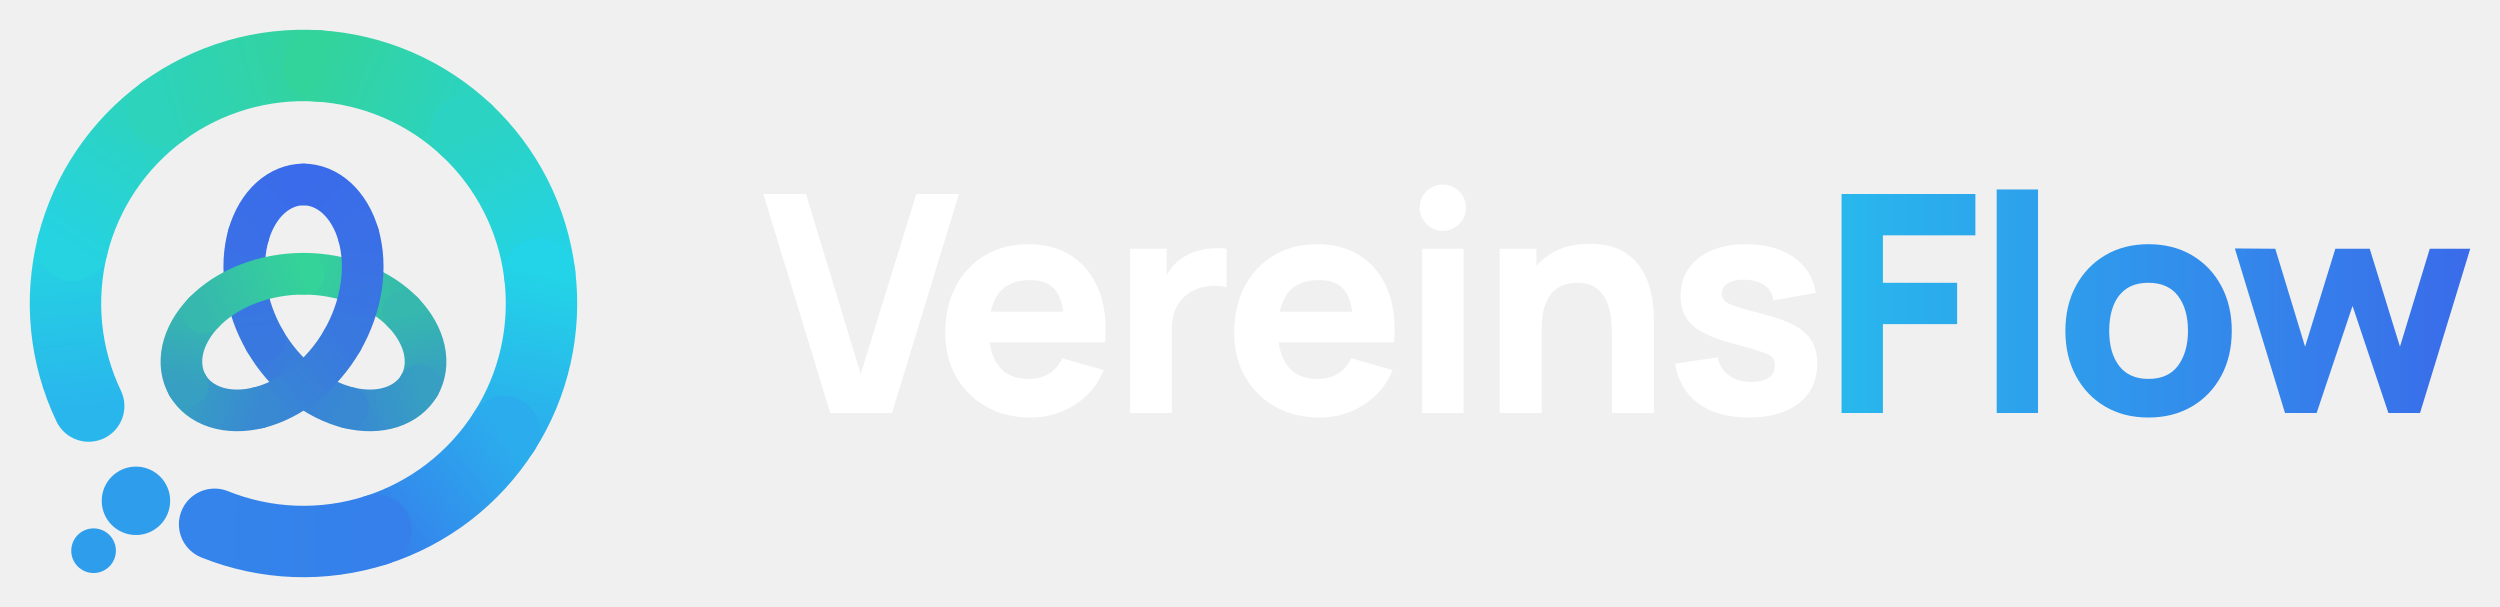
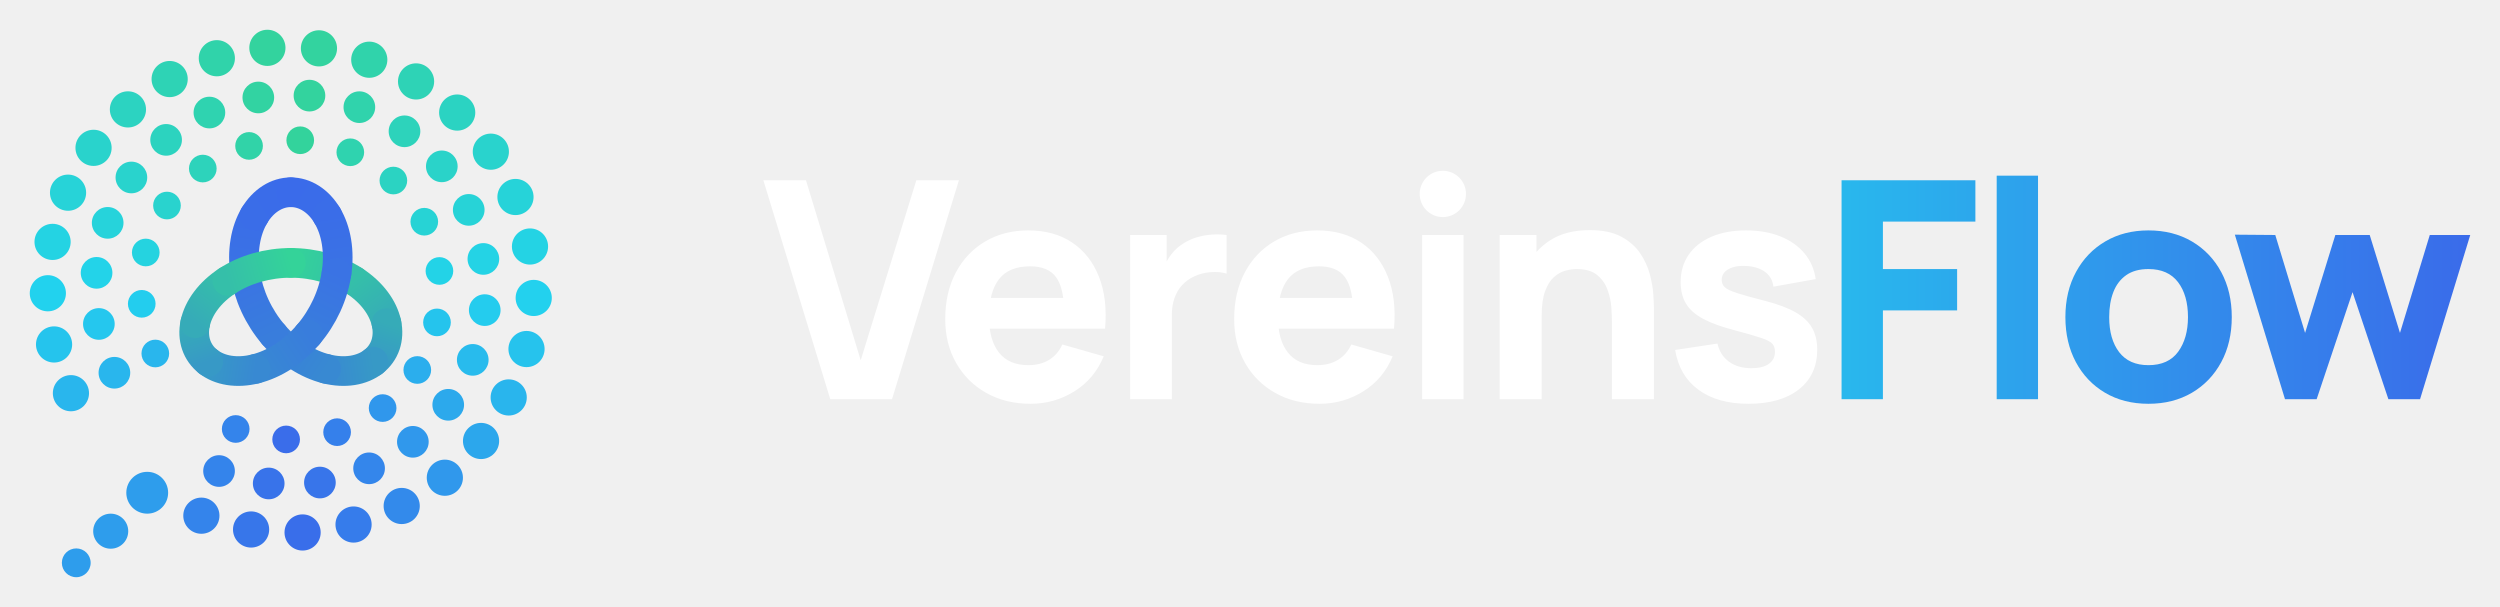
<svg xmlns="http://www.w3.org/2000/svg" width="840.24" height="204" viewBox="0 0 840.24 204" role="img" aria-label="VereinsFlow">
  <defs>
-     <linearGradient id="vfqweissb0" gradientUnits="userSpaceOnUse" x1="29.81" y1="136.47" x2="24.43" y2="82.43">
-       <stop offset="0" stop-color="#29B6ED" />
-       <stop offset="1" stop-color="#25D3E1" />
+     <linearGradient id="vfqP3weissk0" gradientUnits="userSpaceOnUse" x1="97.75" y1="88.35" x2="119.08" y2="94.4">
+       <stop offset="0" stop-color="#34D399" />
+       <stop offset="1" stop-color="#35BFA9" />
    </linearGradient>
-     <linearGradient id="vfqweissb1" gradientUnits="userSpaceOnUse" x1="24.43" y1="82.43" x2="54.79" y2="37.41">
-       <stop offset="0" stop-color="#25D3E1" />
-       <stop offset="1" stop-color="#2DD3BB" />
+     <linearGradient id="vfqP3weissk1" gradientUnits="userSpaceOnUse" x1="119.08" y1="94.4" x2="129.89" y2="108.62">
+       <stop offset="0" stop-color="#35BFA9" />
+       <stop offset="1" stop-color="#36ABB8" />
    </linearGradient>
-     <linearGradient id="vfqweissb2" gradientUnits="userSpaceOnUse" x1="54.79" y1="37.41" x2="106.91" y2="22.15">
-       <stop offset="0" stop-color="#2DD3BB" />
-       <stop offset="1" stop-color="#33D39C" />
+     <linearGradient id="vfqP3weissk2" gradientUnits="userSpaceOnUse" x1="129.89" y1="108.62" x2="125.51" y2="121.56">
+       <stop offset="0" stop-color="#36ABB8" />
+       <stop offset="1" stop-color="#3799C6" />
    </linearGradient>
-     <linearGradient id="vfqweissb3" gradientUnits="userSpaceOnUse" x1="106.91" y1="22.15" x2="156.76" y2="43.68">
-       <stop offset="0" stop-color="#33D39C" />
-       <stop offset="1" stop-color="#2BD3C2" />
-     </linearGradient>
-     <linearGradient id="vfqweissb4" gradientUnits="userSpaceOnUse" x1="156.76" y1="43.68" x2="181.38" y2="92.09">
-       <stop offset="0" stop-color="#2BD3C2" />
-       <stop offset="1" stop-color="#23D3E7" />
-     </linearGradient>
-     <linearGradient id="vfqweissb5" gradientUnits="userSpaceOnUse" x1="181.38" y1="92.09" x2="169.42" y2="145.06">
-       <stop offset="0" stop-color="#23D3E7" />
-       <stop offset="1" stop-color="#2BADED" />
-     </linearGradient>
-     <linearGradient id="vfqweissb6" gradientUnits="userSpaceOnUse" x1="169.42" y1="145.06" x2="126.4" y2="178.19">
-       <stop offset="0" stop-color="#2BADED" />
-       <stop offset="1" stop-color="#3580EB" />
-     </linearGradient>
-     <linearGradient id="vfqweissb7" gradientUnits="userSpaceOnUse" x1="126.4" y1="178.19" x2="72.13" y2="176.21">
-       <stop offset="0" stop-color="#3580EB" />
-       <stop offset="1" stop-color="#3484EB" />
-     </linearGradient>
-     <linearGradient id="vfqweissk0" gradientUnits="userSpaceOnUse" x1="102" y1="92" x2="135.48" y2="104.99">
-       <stop offset="0" stop-color="#34D399" />
-       <stop offset="1" stop-color="#36B8AE" />
-     </linearGradient>
-     <linearGradient id="vfqweissk1" gradientUnits="userSpaceOnUse" x1="135.48" y1="104.99" x2="140.97" y2="129.5">
-       <stop offset="0" stop-color="#36B8AE" />
-       <stop offset="1" stop-color="#379FC2" />
-     </linearGradient>
-     <linearGradient id="vfqweissk2" gradientUnits="userSpaceOnUse" x1="140.97" y1="129.5" x2="117" y2="137">
-       <stop offset="0" stop-color="#379FC2" />
+     <linearGradient id="vfqP3weissk3" gradientUnits="userSpaceOnUse" x1="125.51" y1="121.56" x2="109.62" y2="123.97">
+       <stop offset="0" stop-color="#3799C6" />
      <stop offset="1" stop-color="#3889D2" />
    </linearGradient>
-     <linearGradient id="vfqweissk3" gradientUnits="userSpaceOnUse" x1="117" y1="137" x2="89.01" y2="114.5">
+     <linearGradient id="vfqP3weissk4" gradientUnits="userSpaceOnUse" x1="109.62" y1="123.97" x2="91.93" y2="112.47">
      <stop offset="0" stop-color="#3889D2" />
-       <stop offset="1" stop-color="#3979DF" />
+       <stop offset="1" stop-color="#397DDC" />
    </linearGradient>
-     <linearGradient id="vfqweissk4" gradientUnits="userSpaceOnUse" x1="89.01" y1="114.5" x2="83.52" y2="79.01">
-       <stop offset="0" stop-color="#3979DF" />
-       <stop offset="1" stop-color="#3A6FE7" />
+     <linearGradient id="vfqP3weissk5" gradientUnits="userSpaceOnUse" x1="91.93" y1="112.47" x2="82.4" y2="91.83">
+       <stop offset="0" stop-color="#397DDC" />
+       <stop offset="1" stop-color="#3A73E4" />
    </linearGradient>
-     <linearGradient id="vfqweissk5" gradientUnits="userSpaceOnUse" x1="83.52" y1="79.01" x2="102" y2="62">
-       <stop offset="0" stop-color="#3A6FE7" />
+     <linearGradient id="vfqP3weissk6" gradientUnits="userSpaceOnUse" x1="82.4" y1="91.83" x2="85.5" y2="72.47">
+       <stop offset="0" stop-color="#3A73E4" />
+       <stop offset="1" stop-color="#3A6DE8" />
+     </linearGradient>
+     <linearGradient id="vfqP3weissk7" gradientUnits="userSpaceOnUse" x1="85.5" y1="72.47" x2="97.75" y2="64.61">
+       <stop offset="0" stop-color="#3A6DE8" />
      <stop offset="1" stop-color="#3A6BEA" />
    </linearGradient>
-     <linearGradient id="vfqweissk6" gradientUnits="userSpaceOnUse" x1="102" y1="62" x2="120.48" y2="79.01">
+     <linearGradient id="vfqP3weissk8" gradientUnits="userSpaceOnUse" x1="97.75" y1="64.61" x2="110" y2="72.47">
      <stop offset="0" stop-color="#3A6BEA" />
-       <stop offset="1" stop-color="#3A6FE7" />
+       <stop offset="1" stop-color="#3A6DE8" />
    </linearGradient>
-     <linearGradient id="vfqweissk7" gradientUnits="userSpaceOnUse" x1="120.48" y1="79.01" x2="114.99" y2="114.5">
-       <stop offset="0" stop-color="#3A6FE7" />
-       <stop offset="1" stop-color="#3979DF" />
+     <linearGradient id="vfqP3weissk9" gradientUnits="userSpaceOnUse" x1="110" y1="72.47" x2="113.1" y2="91.83">
+       <stop offset="0" stop-color="#3A6DE8" />
+       <stop offset="1" stop-color="#3A73E4" />
    </linearGradient>
-     <linearGradient id="vfqweissk8" gradientUnits="userSpaceOnUse" x1="114.99" y1="114.5" x2="87" y2="137">
-       <stop offset="0" stop-color="#3979DF" />
+     <linearGradient id="vfqP3weissk10" gradientUnits="userSpaceOnUse" x1="113.1" y1="91.83" x2="103.57" y2="112.47">
+       <stop offset="0" stop-color="#3A73E4" />
+       <stop offset="1" stop-color="#397DDC" />
+     </linearGradient>
+     <linearGradient id="vfqP3weissk11" gradientUnits="userSpaceOnUse" x1="103.57" y1="112.47" x2="85.88" y2="123.97">
+       <stop offset="0" stop-color="#397DDC" />
      <stop offset="1" stop-color="#3889D2" />
    </linearGradient>
-     <linearGradient id="vfqweissk9" gradientUnits="userSpaceOnUse" x1="87" y1="137" x2="63.03" y2="129.5">
+     <linearGradient id="vfqP3weissk12" gradientUnits="userSpaceOnUse" x1="85.88" y1="123.97" x2="69.99" y2="121.56">
      <stop offset="0" stop-color="#3889D2" />
-       <stop offset="1" stop-color="#379FC2" />
+       <stop offset="1" stop-color="#3799C6" />
    </linearGradient>
-     <linearGradient id="vfqweissk10" gradientUnits="userSpaceOnUse" x1="63.03" y1="129.5" x2="68.52" y2="104.99">
-       <stop offset="0" stop-color="#379FC2" />
-       <stop offset="1" stop-color="#36B8AE" />
+     <linearGradient id="vfqP3weissk13" gradientUnits="userSpaceOnUse" x1="69.99" y1="121.56" x2="65.61" y2="108.62">
+       <stop offset="0" stop-color="#3799C6" />
+       <stop offset="1" stop-color="#36ABB8" />
    </linearGradient>
-     <linearGradient id="vfqweissk11" gradientUnits="userSpaceOnUse" x1="68.52" y1="104.99" x2="102" y2="92">
-       <stop offset="0" stop-color="#36B8AE" />
+     <linearGradient id="vfqP3weissk14" gradientUnits="userSpaceOnUse" x1="65.61" y1="108.62" x2="76.42" y2="94.4">
+       <stop offset="0" stop-color="#36ABB8" />
+       <stop offset="1" stop-color="#35BFA9" />
+     </linearGradient>
+     <linearGradient id="vfqP3weissk15" gradientUnits="userSpaceOnUse" x1="76.42" y1="94.4" x2="97.75" y2="88.35">
+       <stop offset="0" stop-color="#35BFA9" />
      <stop offset="1" stop-color="#34D399" />
    </linearGradient>
-     <linearGradient id="vfqweissf" gradientUnits="userSpaceOnUse" x1="256.56" y1="0" x2="830.24" y2="0">
+     <linearGradient id="vfqP3weissf" gradientUnits="userSpaceOnUse" x1="256.56" y1="0" x2="830.24" y2="0">
      <stop offset="0" stop-color="#34D399" />
      <stop offset="0.5" stop-color="#22D3EE" />
      <stop offset="1" stop-color="#3A6BEA" />
    </linearGradient>
  </defs>
-   <g fill="none" stroke-width="24" stroke-linecap="round">
-     <path d="M29.81 136.47C25.82 128.12 23.31 119.14 22.39 109.92C21.48 100.71 22.17 91.41 24.43 82.43" stroke="url(#vfqweissb0)" />
-     <path d="M24.43 82.43C26.69 73.46 30.5 64.94 35.67 57.27C40.85 49.59 47.32 42.87 54.79 37.41" stroke="url(#vfqweissb1)" />
-     <path d="M54.79 37.41C62.27 31.95 70.63 27.83 79.52 25.22C88.4 22.62 97.67 21.58 106.91 22.15" stroke="url(#vfqweissb2)" />
-     <path d="M106.91 22.15C116.15 22.72 125.22 24.89 133.72 28.56C142.22 32.23 150.02 37.35 156.76 43.68" stroke="url(#vfqweissb3)" />
-     <path d="M156.76 43.68C163.51 50.02 169.11 57.48 173.31 65.73C177.5 73.98 180.24 82.9 181.38 92.09" stroke="url(#vfqweissb4)" />
-     <path d="M181.38 92.09C182.53 101.27 182.07 110.59 180.04 119.62C178 128.65 174.41 137.26 169.42 145.06" stroke="url(#vfqweissb5)" />
-     <path d="M169.42 145.06C164.44 152.86 158.14 159.74 150.81 165.39C143.47 171.03 135.21 175.37 126.4 178.19" stroke="url(#vfqweissb6)" />
-     <path d="M126.4 178.19C117.58 181.01 108.34 182.28 99.09 181.95C89.84 181.61 80.72 179.67 72.13 176.21" stroke="url(#vfqweissb7)" />
+   <circle cx="23.84" cy="132.15" r="6.08" fill="#29B6ED" />
+   <circle cx="18.17" cy="115.77" r="6.08" fill="#25C4ED" />
+   <circle cx="16.08" cy="98.56" r="6.08" fill="#22D2EE" />
+   <circle cx="17.67" cy="81.3" r="6.08" fill="#24D3E3" />
+   <circle cx="22.87" cy="64.76" r="6.08" fill="#27D3D8" />
+   <circle cx="31.44" cy="49.69" r="6.08" fill="#29D3CC" />
+   <circle cx="43" cy="36.77" r="6.08" fill="#2CD3C1" />
+   <circle cx="57.02" cy="26.57" r="6.08" fill="#2ED3B5" />
+   <circle cx="72.88" cy="19.57" r="6.08" fill="#30D3AA" />
+   <circle cx="89.87" cy="16.08" r="6.08" fill="#33D39E" />
+   <circle cx="107.2" cy="16.25" r="6.08" fill="#33D39F" />
+   <circle cx="124.11" cy="20.07" r="6.08" fill="#30D3AB" />
+   <circle cx="139.84" cy="27.37" r="6.08" fill="#2ED3B6" />
+   <circle cx="153.66" cy="37.83" r="6.08" fill="#2BD3C2" />
+   <circle cx="164.97" cy="50.98" r="6.08" fill="#29D3CD" />
+   <circle cx="173.25" cy="66.21" r="6.08" fill="#26D3D9" />
+   <circle cx="178.13" cy="82.85" r="6.08" fill="#24D3E4" />
+   <circle cx="179.38" cy="100.14" r="6.08" fill="#23D1EE" />
+   <circle cx="176.96" cy="117.31" r="6.08" fill="#26C3ED" />
+   <circle cx="170.97" cy="133.58" r="6.08" fill="#29B5ED" />
+   <circle cx="161.68" cy="148.21" r="6.08" fill="#2CA7EC" />
+   <circle cx="149.51" cy="160.56" r="6.08" fill="#3098EC" />
+   <circle cx="135.01" cy="170.06" r="6.08" fill="#338AEB" />
+   <circle cx="118.83" cy="176.29" r="6.08" fill="#367CEB" />
+   <circle cx="101.7" cy="178.96" r="6.08" fill="#396EEA" />
+   <circle cx="84.39" cy="177.96" r="6.08" fill="#3776EA" />
+   <circle cx="67.68" cy="173.32" r="6.08" fill="#3484EB" />
+   <circle cx="38.45" cy="125.28" r="5.32" fill="#29B6ED" />
+   <circle cx="33.23" cy="108.88" r="5.32" fill="#25C7EE" />
+   <circle cx="32.46" cy="91.7" r="5.32" fill="#23D3E9" />
+   <circle cx="36.19" cy="74.9" r="5.32" fill="#26D3DB" />
+   <circle cx="44.16" cy="59.65" r="5.32" fill="#29D3CD" />
+   <circle cx="55.83" cy="47.01" r="5.32" fill="#2CD3BF" />
+   <circle cx="70.38" cy="37.83" r="5.32" fill="#2FD3B0" />
+   <circle cx="86.82" cy="32.76" r="5.32" fill="#32D3A2" />
+   <circle cx="104.01" cy="32.14" r="5.32" fill="#33D39E" />
+   <circle cx="120.78" cy="36.02" r="5.32" fill="#30D3AC" />
+   <circle cx="135.95" cy="44.13" r="5.32" fill="#2DD3BB" />
+   <circle cx="148.49" cy="55.91" r="5.32" fill="#2AD3C9" />
+   <circle cx="157.54" cy="70.54" r="5.32" fill="#27D3D7" />
+   <circle cx="162.46" cy="87.03" r="5.32" fill="#24D3E5" />
+   <circle cx="162.92" cy="104.23" r="5.32" fill="#24CCEE" />
+   <circle cx="158.89" cy="120.95" r="5.32" fill="#28BBED" />
+   <circle cx="150.65" cy="136.05" r="5.32" fill="#2CA9EC" />
+   <circle cx="138.76" cy="148.49" r="5.32" fill="#3098EC" />
+   <circle cx="124.05" cy="157.4" r="5.32" fill="#3486EB" />
+   <circle cx="107.52" cy="162.18" r="5.32" fill="#3875EA" />
+   <circle cx="90.31" cy="162.49" r="5.32" fill="#3873EA" />
+   <circle cx="73.62" cy="158.31" r="5.32" fill="#3484EB" />
+   <circle cx="52.2" cy="118.81" r="4.65" fill="#29B6ED" />
+   <circle cx="47.64" cy="102.11" r="4.65" fill="#23CDEE" />
+   <circle cx="48.99" cy="84.86" r="4.65" fill="#25D3E0" />
+   <circle cx="56.12" cy="69.08" r="4.65" fill="#29D3CE" />
+   <circle cx="68.16" cy="56.65" r="4.65" fill="#2DD3BB" />
+   <circle cx="83.71" cy="49.04" r="4.65" fill="#31D3A8" />
+   <circle cx="100.91" cy="47.14" r="4.65" fill="#33D39C" />
+   <circle cx="117.74" cy="51.18" r="4.65" fill="#2FD3AF" />
+   <circle cx="132.21" cy="60.68" r="4.65" fill="#2BD3C2" />
+   <circle cx="142.6" cy="74.52" r="4.65" fill="#27D3D5" />
+   <circle cx="147.69" cy="91.07" r="4.65" fill="#23D3E7" />
+   <circle cx="146.87" cy="108.36" r="4.65" fill="#25C4ED" />
+   <circle cx="140.25" cy="124.35" r="4.65" fill="#2BAEED" />
+   <circle cx="128.6" cy="137.15" r="4.65" fill="#3097EC" />
+   <circle cx="113.3" cy="145.25" r="4.65" fill="#3580EB" />
+   <circle cx="96.17" cy="147.69" r="4.65" fill="#3A6DEA" />
+   <circle cx="79.22" cy="144.18" r="4.65" fill="#3484EB" />
+   <circle cx="49.48" cy="165.61" r="7.03" fill="#2E9DEC" />
+   <circle cx="37.21" cy="178.53" r="5.89" fill="#2E9DEC" />
+   <circle cx="25.63" cy="189.16" r="4.84" fill="#2E9DEC" />
+   <g fill="none" stroke-width="9.97" stroke-linecap="round" stroke-linejoin="round">
+     <path d="M97.75 88.35C101.63 88.35 105.52 88.9 109.15 89.93C112.79 90.97 116.17 92.5 119.08 94.4" stroke="url(#vfqP3weissk0)" />
+     <path d="M119.08 94.4C122 96.3 124.45 98.57 126.28 101.01C128.12 103.45 129.34 106.06 129.89 108.62" stroke="url(#vfqP3weissk1)" />
+     <path d="M129.89 108.62C130.44 111.18 130.31 113.68 129.56 115.91C128.8 118.13 127.41 120.08 125.51 121.56" stroke="url(#vfqP3weissk2)" />
+     <path d="M125.51 121.56C123.61 123.04 121.2 124.05 118.48 124.48C115.76 124.91 112.73 124.75 109.62 123.97" stroke="url(#vfqP3weissk3)" />
+     <path d="M109.62 123.97C106.51 123.19 103.33 121.8 100.31 119.85C97.28 117.89 94.42 115.39 91.93 112.47" stroke="url(#vfqP3weissk4)" />
+     <path d="M91.93 112.47C89.43 109.56 87.3 106.23 85.68 102.72C84.06 99.2 82.95 95.49 82.4 91.83" stroke="url(#vfqP3weissk5)" />
+     <path d="M82.4 91.83C81.85 88.17 81.86 84.57 82.41 81.27C82.95 77.96 84.02 74.96 85.5 72.47" stroke="url(#vfqP3weissk6)" />
+     <path d="M85.5 72.47C86.98 69.97 88.87 67.99 90.98 66.65C93.09 65.3 95.42 64.61 97.75 64.61" stroke="url(#vfqP3weissk7)" />
+     <path d="M97.75 64.61C100.08 64.61 102.41 65.3 104.52 66.65C106.63 67.99 108.52 69.97 110 72.47" stroke="url(#vfqP3weissk8)" />
+     <path d="M110 72.47C111.48 74.96 112.55 77.96 113.09 81.27C113.63 84.57 113.65 88.17 113.1 91.83" stroke="url(#vfqP3weissk9)" />
+     <path d="M113.1 91.83C112.55 95.49 111.44 99.2 109.81 102.72C108.19 106.23 106.07 109.56 103.57 112.47" stroke="url(#vfqP3weissk10)" />
+     <path d="M103.57 112.47C101.08 115.39 98.21 117.89 95.19 119.85C92.17 121.8 88.99 123.19 85.88 123.97" stroke="url(#vfqP3weissk11)" />
+     <path d="M85.88 123.97C82.77 124.75 79.74 124.91 77.02 124.48C74.3 124.05 71.89 123.04 69.99 121.56" stroke="url(#vfqP3weissk12)" />
+     <path d="M69.99 121.56C68.09 120.08 66.7 118.13 65.94 115.91C65.18 113.68 65.06 111.18 65.61 108.62" stroke="url(#vfqP3weissk13)" />
+     <path d="M65.61 108.62C66.16 106.06 67.38 103.45 69.22 101.01C71.05 98.57 73.5 96.3 76.42 94.4" stroke="url(#vfqP3weissk14)" />
+     <path d="M76.42 94.4C79.33 92.5 82.71 90.97 86.35 89.93C89.98 88.9 93.86 88.35 97.75 88.35" stroke="url(#vfqP3weissk15)" />
  </g>
-   <circle cx="45.69" cy="168.32" r="11.5" fill="#2E9DEC" />
-   <circle cx="31.45" cy="185.09" r="7.5" fill="#2E9DEC" />
-   <g fill="none" stroke-width="14" stroke-linecap="round" stroke-linejoin="round">
-     <path d="M102 92C108.54 92 115.08 93.23 120.88 95.51C126.68 97.79 131.73 101.11 135.48 104.99" stroke="url(#vfqweissk0)" />
-     <path d="M135.48 104.99C139.23 108.87 141.68 113.3 142.61 117.61C143.53 121.92 142.93 126.1 140.97 129.5" stroke="url(#vfqweissk1)" />
-     <path d="M140.97 129.5C139.01 132.9 135.68 135.51 131.49 136.86C127.29 138.22 122.24 138.31 117 137" stroke="url(#vfqweissk2)" />
-     <path d="M117 137C111.76 135.69 106.36 132.98 101.49 129.1C96.62 125.22 92.28 120.17 89.01 114.5" stroke="url(#vfqweissk3)" />
-     <path d="M89.01 114.5C85.74 108.83 83.53 102.55 82.61 96.39C81.68 90.23 82.03 84.2 83.52 79.01" stroke="url(#vfqweissk4)" />
-     <path d="M83.52 79.01C85 73.82 87.61 69.49 90.88 66.53C94.15 63.57 98.07 62 102 62" stroke="url(#vfqweissk5)" />
-     <path d="M102 62C105.93 62 109.85 63.57 113.12 66.53C116.39 69.49 119 73.82 120.48 79.01" stroke="url(#vfqweissk6)" />
-     <path d="M120.48 79.01C121.97 84.2 122.32 90.23 121.39 96.39C120.47 102.55 118.26 108.83 114.99 114.5" stroke="url(#vfqweissk7)" />
-     <path d="M114.99 114.5C111.72 120.17 107.38 125.22 102.51 129.1C97.64 132.98 92.24 135.69 87 137" stroke="url(#vfqweissk8)" />
-     <path d="M87 137C81.76 138.31 76.71 138.22 72.51 136.86C68.32 135.51 64.99 132.9 63.03 129.5" stroke="url(#vfqweissk9)" />
-     <path d="M63.03 129.5C61.07 126.1 60.47 121.92 61.39 117.61C62.32 113.3 64.77 108.87 68.52 104.99" stroke="url(#vfqweissk10)" />
-     <path d="M68.52 104.99C72.27 101.11 77.32 97.79 83.12 95.51C88.92 93.23 95.46 92 102 92" stroke="url(#vfqweissk11)" />
-   </g>
-   <path d="M279.05 138.8 256.56 65.2H270.88L289.28 125.72L307.98 65.2H322.29L299.8 138.8ZM346.41 140.33Q337.93 140.33 331.47 136.68Q325 133.02 321.35 126.61Q317.69 120.2 317.69 111.92Q317.69 102.87 321.27 96.17Q324.85 89.48 331.14 85.77Q337.42 82.07 345.6 82.07Q354.29 82.07 360.37 86.16Q366.45 90.24 369.36 97.66Q372.28 105.07 371.41 115.08H357.66V109.97Q357.66 101.54 354.98 97.84Q352.3 94.13 346.21 94.13Q339.11 94.13 335.76 98.45Q332.41 102.77 332.41 111.2Q332.41 118.92 335.76 123.14Q339.11 127.35 345.6 127.35Q349.69 127.35 352.6 125.56Q355.52 123.77 357.05 120.4L370.95 124.39Q367.83 131.95 361.11 136.14Q354.39 140.33 346.41 140.33ZM328.12 115.08V104.76H364.72V115.08ZM379.84 138.8V83.6H392.11V97.09L390.78 95.36Q391.86 92.49 393.64 90.14Q395.43 87.79 398.04 86.26Q400.03 85.03 402.38 84.34Q404.74 83.65 407.24 83.47Q409.74 83.29 412.25 83.6V96.58Q409.95 95.87 406.91 96.09Q403.86 96.33 401.41 97.5Q398.96 98.63 397.27 100.49Q395.58 102.36 394.71 104.89Q393.85 107.42 393.85 110.59V138.8ZM443.53 140.33Q435.04 140.33 428.58 136.68Q422.11 133.02 418.46 126.61Q414.8 120.2 414.8 111.92Q414.8 102.87 418.38 96.17Q421.96 89.48 428.24 85.77Q434.53 82.07 442.71 82.07Q451.4 82.07 457.48 86.16Q463.56 90.24 466.47 97.66Q469.39 105.07 468.52 115.08H454.77V109.97Q454.77 101.54 452.08 97.84Q449.4 94.13 443.32 94.13Q436.22 94.13 432.87 98.45Q429.52 102.77 429.52 111.2Q429.52 118.92 432.87 123.14Q436.22 127.35 442.71 127.35Q446.8 127.35 449.71 125.56Q452.62 123.77 454.16 120.4L468.06 124.39Q464.94 131.95 458.22 136.14Q451.5 140.33 443.53 140.33ZM425.23 115.08V104.76H461.82V115.08ZM477.97 138.8V83.6H491.88V138.8ZM541.76 138.8V112.73Q541.76 110.84 541.56 107.9Q541.36 104.96 540.28 102Q539.21 99.04 536.78 97.04Q534.35 95.05 529.9 95.05Q528.11 95.05 526.07 95.61Q524.03 96.17 522.24 97.78Q520.45 99.39 519.3 102.51Q518.15 105.63 518.15 110.79L510.17 107.01Q510.17 100.47 512.84 94.74Q515.49 89.02 520.83 85.49Q526.18 81.96 534.3 81.96Q540.79 81.96 544.88 84.16Q548.97 86.36 551.24 89.73Q553.52 93.11 554.49 96.76Q555.46 100.42 555.66 103.43Q555.87 106.45 555.87 107.83V138.8ZM504.04 138.8V83.6H516.41V101.9H518.15V138.8ZM587.66 140.33Q577.24 140.33 570.82 135.6Q564.4 130.88 563.02 122.24L577.24 120.09Q578.1 123.98 581.09 126.18Q584.08 128.37 588.68 128.37Q592.46 128.37 594.51 126.91Q596.56 125.46 596.56 122.85Q596.56 121.22 595.73 120.22Q594.92 119.22 592.08 118.25Q589.24 117.28 583.26 115.7Q576.52 113.96 572.48 111.81Q568.44 109.67 566.66 106.67Q564.86 103.69 564.86 99.44Q564.86 94.13 567.58 90.22Q570.28 86.31 575.22 84.19Q580.15 82.07 586.84 82.07Q593.34 82.07 598.34 84.06Q603.35 86.05 606.44 89.73Q609.53 93.41 610.25 98.42L596.04 100.98Q595.68 97.91 593.38 96.12Q591.08 94.33 587.15 94.03Q583.31 93.77 580.99 95.05Q578.66 96.33 578.66 98.73Q578.66 100.16 579.66 101.13Q580.66 102.1 583.8 103.12Q586.94 104.15 593.38 105.78Q599.67 107.42 603.48 109.59Q607.29 111.76 609.02 114.81Q610.76 117.84 610.76 122.14Q610.76 130.62 604.63 135.48Q598.49 140.33 587.66 140.33Z" fill="#FFFFFF" />
-   <circle cx="484.93" cy="69.8" r="7.78" fill="#FFFFFF" />
-   <path d="M618.94 138.8V65.2H663.92V79.1H632.84V95.05H657.78V108.95H632.84V138.8ZM671.08 138.8V63.67H684.97V138.8ZM722.08 140.33Q713.75 140.33 707.46 136.6Q701.18 132.87 697.68 126.3Q694.17 119.74 694.17 111.2Q694.17 102.56 697.76 96Q701.33 89.43 707.62 85.75Q713.9 82.07 722.08 82.07Q730.42 82.07 736.73 85.8Q743.04 89.53 746.56 96.1Q750.09 102.66 750.09 111.2Q750.09 119.79 746.54 126.36Q742.99 132.92 736.68 136.63Q730.36 140.33 722.08 140.33ZM722.08 127.35Q728.78 127.35 732.08 122.83Q735.37 118.3 735.37 111.2Q735.37 103.84 732.02 99.44Q728.67 95.05 722.08 95.05Q717.54 95.05 714.62 97.09Q711.71 99.14 710.3 102.77Q708.89 106.4 708.89 111.2Q708.89 118.61 712.24 122.98Q715.59 127.35 722.08 127.35ZM767.98 138.8 751.12 83.5 764.71 83.6 774.73 116.52 784.9 83.6H796.45L806.62 116.52L816.64 83.6H830.24L813.37 138.8H802.73L790.68 102.82L778.61 138.8Z" fill="url(#vfqweissf)" />
+   <path d="M279.05 134.18 256.56 60.58H270.88L289.28 121.09L307.98 60.58H322.29L299.8 134.18ZM346.41 135.71Q337.93 135.71 331.47 132.05Q325 128.4 321.35 121.98Q317.69 115.57 317.69 107.29Q317.69 98.25 321.27 91.55Q324.85 84.85 331.14 81.15Q337.42 77.44 345.6 77.44Q354.29 77.44 360.37 81.53Q366.45 85.62 369.36 93.03Q372.28 100.44 371.41 110.46H357.66V105.35Q357.66 96.92 354.98 93.21Q352.3 89.51 346.21 89.51Q339.11 89.51 335.76 93.83Q332.41 98.14 332.41 106.58Q332.41 114.29 335.76 118.51Q339.11 122.73 345.6 122.73Q349.69 122.73 352.6 120.94Q355.52 119.15 357.05 115.78L370.95 119.76Q367.83 127.33 361.11 131.52Q354.39 135.71 346.41 135.71ZM328.12 110.46V100.14H364.72V110.46ZM379.84 134.18V78.98H392.11V92.47L390.78 90.73Q391.86 87.87 393.64 85.52Q395.43 83.17 398.04 81.63Q400.03 80.41 402.38 79.72Q404.74 79.03 407.24 78.85Q409.74 78.67 412.25 78.98V91.96Q409.95 91.24 406.91 91.47Q403.86 91.7 401.41 92.88Q398.96 94 397.27 95.87Q395.58 97.73 394.71 100.27Q393.85 102.79 393.85 105.96V134.18ZM443.53 135.71Q435.04 135.71 428.58 132.05Q422.11 128.4 418.46 121.98Q414.8 115.57 414.8 107.29Q414.8 98.25 418.38 91.55Q421.96 84.85 428.24 81.15Q434.53 77.44 442.71 77.44Q451.4 77.44 457.48 81.53Q463.56 85.62 466.47 93.03Q469.39 100.44 468.52 110.46H454.77V105.35Q454.77 96.92 452.08 93.21Q449.4 89.51 443.32 89.51Q436.22 89.51 432.87 93.83Q429.52 98.14 429.52 106.58Q429.52 114.29 432.87 118.51Q436.22 122.73 442.71 122.73Q446.8 122.73 449.71 120.94Q452.62 119.15 454.16 115.78L468.06 119.76Q464.94 127.33 458.22 131.52Q451.5 135.71 443.53 135.71ZM425.23 110.46V100.14H461.82V110.46ZM477.97 134.18V78.98H491.88V134.18ZM541.76 134.18V108.11Q541.76 106.22 541.56 103.28Q541.36 100.34 540.28 97.38Q539.21 94.41 536.78 92.42Q534.35 90.43 529.9 90.43Q528.11 90.43 526.07 90.99Q524.03 91.55 522.24 93.16Q520.45 94.77 519.3 97.89Q518.15 101.01 518.15 106.17L510.17 102.39Q510.17 95.84 512.84 90.12Q515.49 84.39 520.83 80.87Q526.18 77.34 534.3 77.34Q540.79 77.34 544.88 79.54Q548.97 81.74 551.24 85.11Q553.52 88.48 554.49 92.14Q555.46 95.79 555.66 98.81Q555.87 101.82 555.87 103.2V134.18ZM504.04 134.18V78.98H516.41V97.27H518.15V134.18ZM587.66 135.71Q577.24 135.71 570.82 130.98Q564.4 126.25 563.02 117.62L577.24 115.47Q578.1 119.35 581.09 121.55Q584.08 123.75 588.68 123.75Q592.46 123.75 594.51 122.29Q596.56 120.84 596.56 118.23Q596.56 116.59 595.73 115.6Q594.92 114.6 592.08 113.63Q589.24 112.66 583.26 111.07Q576.52 109.34 572.48 107.19Q568.44 105.04 566.66 102.05Q564.86 99.06 564.86 94.82Q564.86 89.51 567.58 85.59Q570.28 81.69 575.22 79.57Q580.15 77.44 586.84 77.44Q593.34 77.44 598.34 79.44Q603.35 81.43 606.44 85.11Q609.53 88.79 610.25 93.8L596.04 96.35Q595.68 93.29 593.38 91.5Q591.08 89.71 587.15 89.4Q583.31 89.15 580.99 90.43Q578.66 91.7 578.66 94.11Q578.66 95.54 579.66 96.51Q580.66 97.48 583.8 98.5Q586.94 99.52 593.38 101.16Q599.67 102.79 603.48 104.97Q607.29 107.14 609.02 110.18Q610.76 113.22 610.76 117.51Q610.76 126 604.63 130.85Q598.49 135.71 587.66 135.71Z" fill="#FFFFFF" />
+   <circle cx="484.93" cy="65.18" r="7.78" fill="#FFFFFF" />
+   <path d="M618.94 134.18V60.58H663.92V74.48H632.84V90.43H657.78V104.33H632.84V134.18ZM671.08 134.18V59.04H684.97V134.18ZM722.08 135.71Q713.75 135.71 707.46 131.98Q701.18 128.25 697.68 121.68Q694.17 115.11 694.17 106.58Q694.17 97.94 697.76 91.37Q701.33 84.8 707.62 81.12Q713.9 77.44 722.08 77.44Q730.42 77.44 736.73 81.17Q743.04 84.91 746.56 91.48Q750.09 98.04 750.09 106.58Q750.09 115.16 746.54 121.73Q742.99 128.3 736.68 132.01Q730.36 135.71 722.08 135.71ZM722.08 122.73Q728.78 122.73 732.08 118.21Q735.37 113.68 735.37 106.58Q735.37 99.22 732.02 94.82Q728.67 90.43 722.08 90.43Q717.54 90.43 714.62 92.47Q711.71 94.51 710.3 98.14Q708.89 101.77 708.89 106.58Q708.89 113.99 712.24 118.36Q715.59 122.73 722.08 122.73ZM767.98 134.18 751.12 78.87 764.71 78.98 774.73 111.89 784.9 78.98H796.45L806.62 111.89L816.64 78.98H830.24L813.37 134.18H802.73L790.68 98.19L778.61 134.18Z" fill="url(#vfqP3weissf)" />
</svg>
